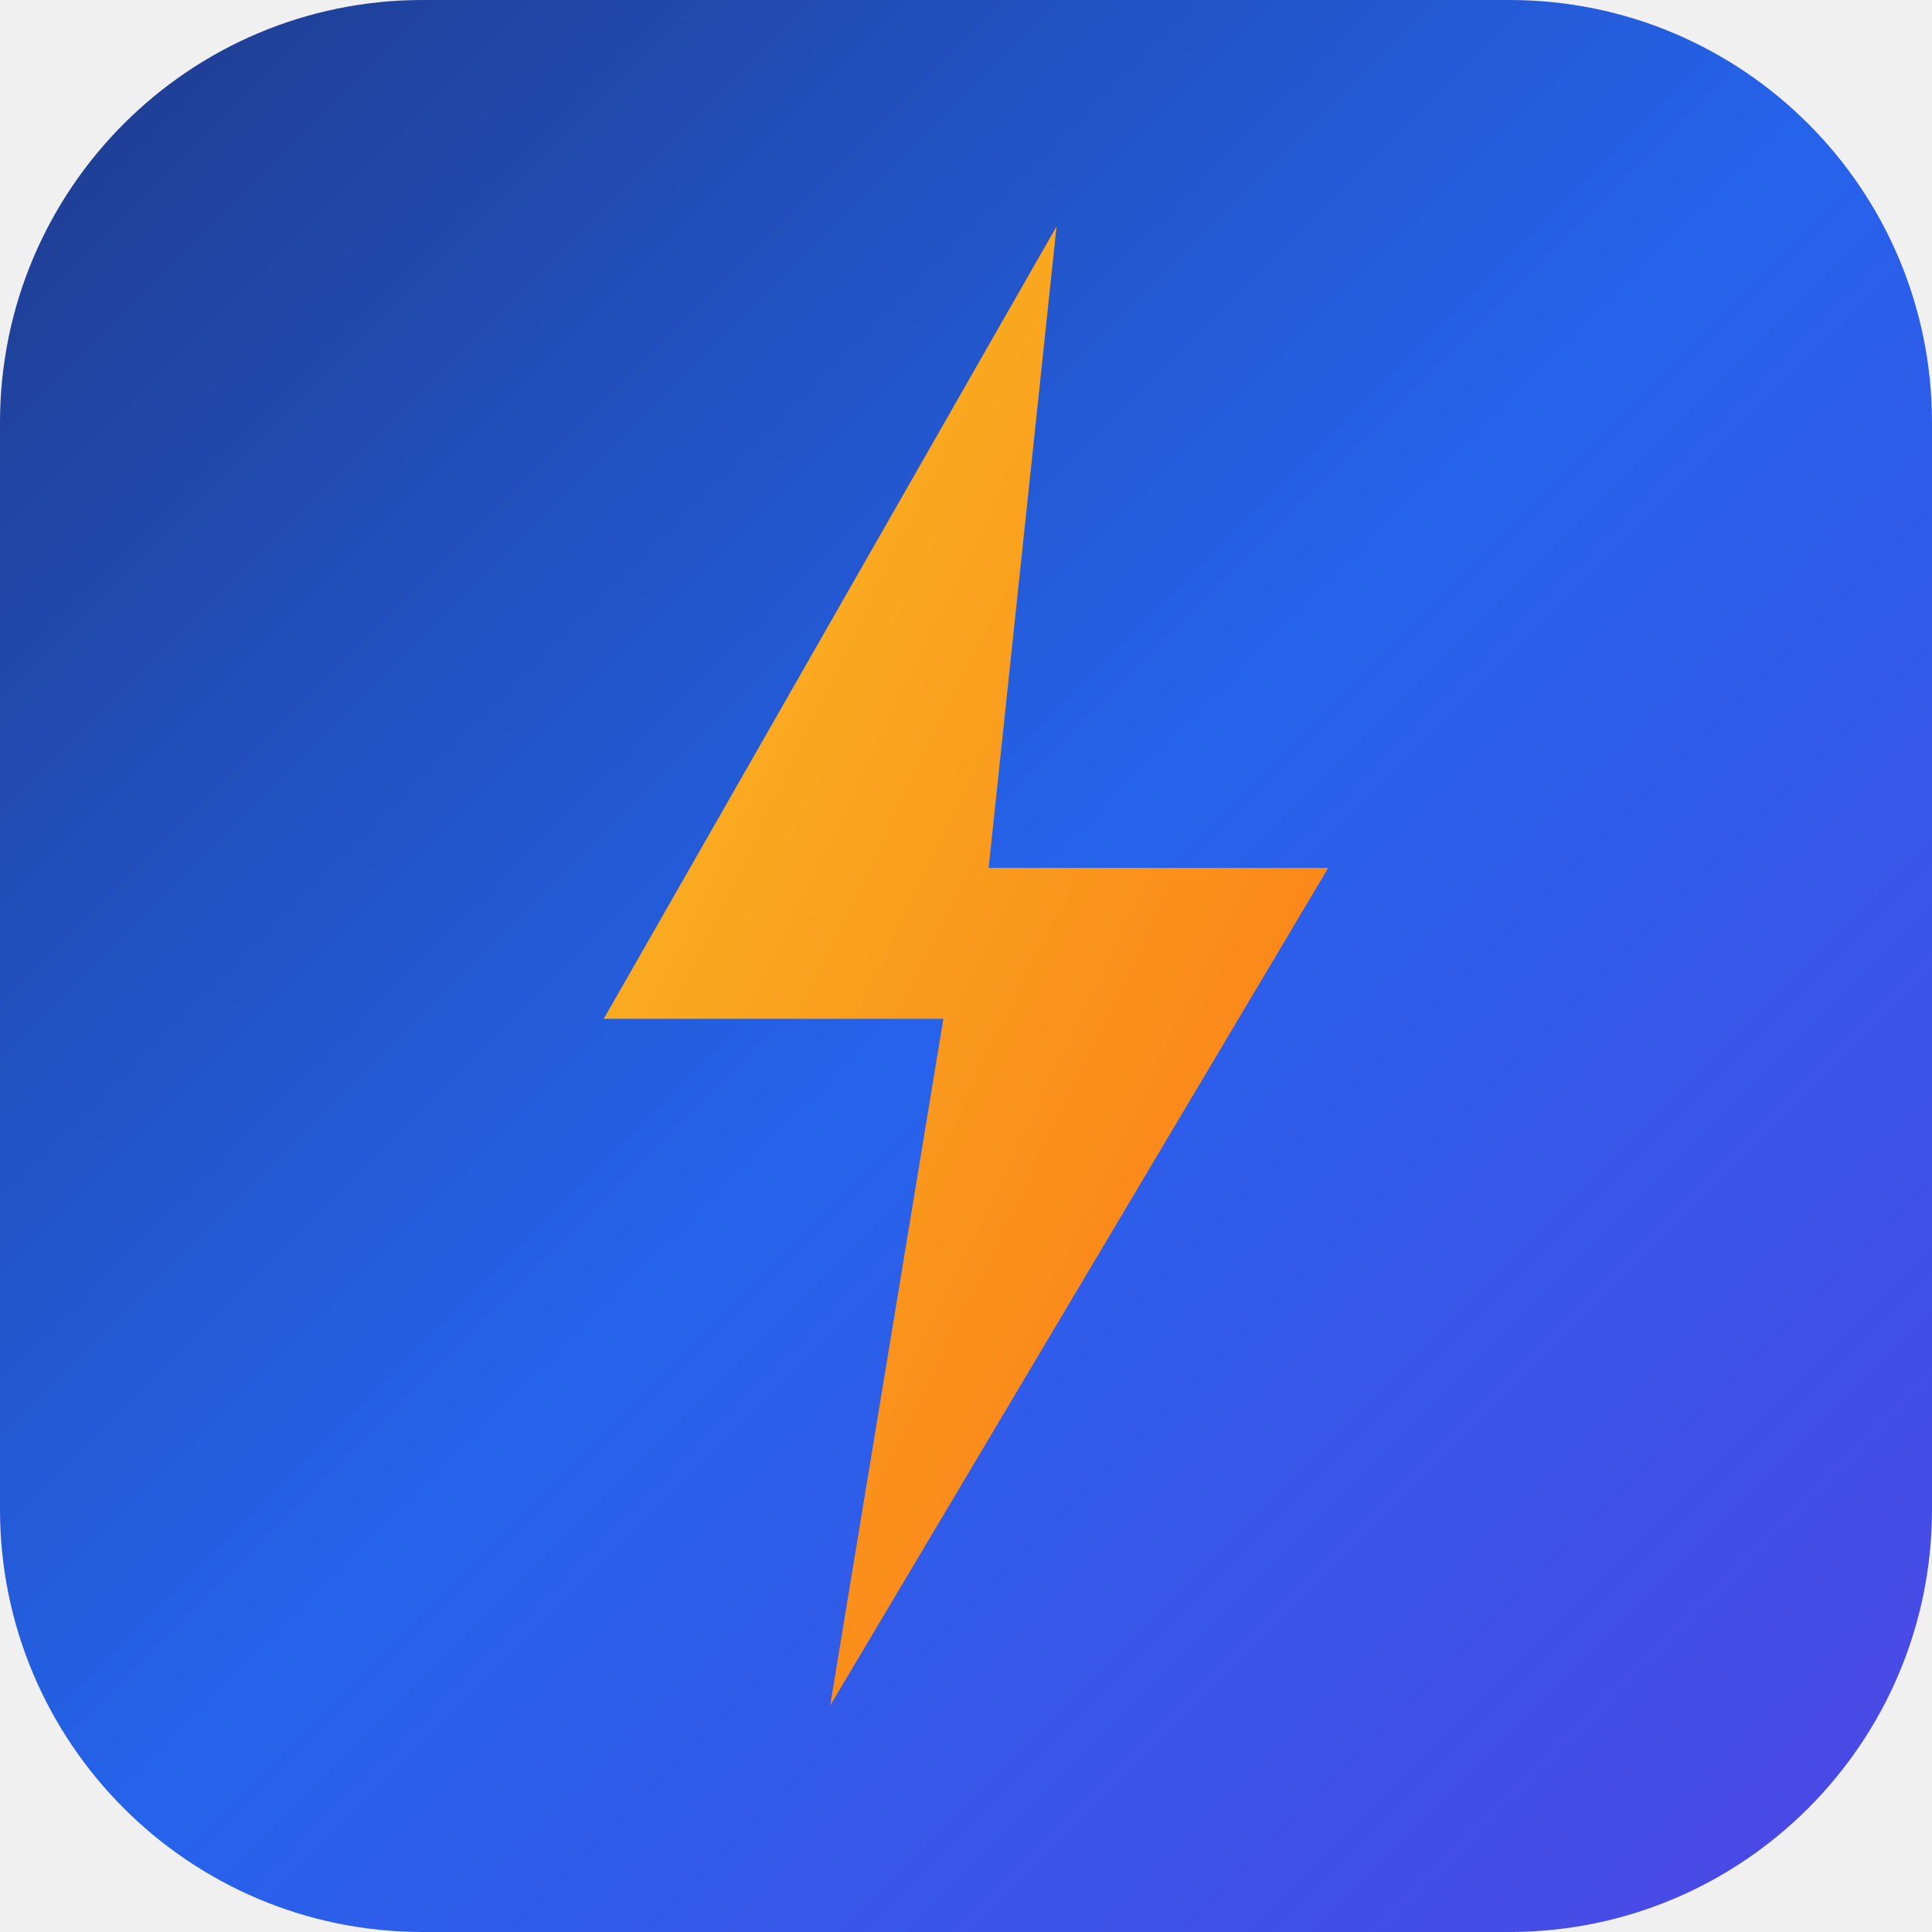
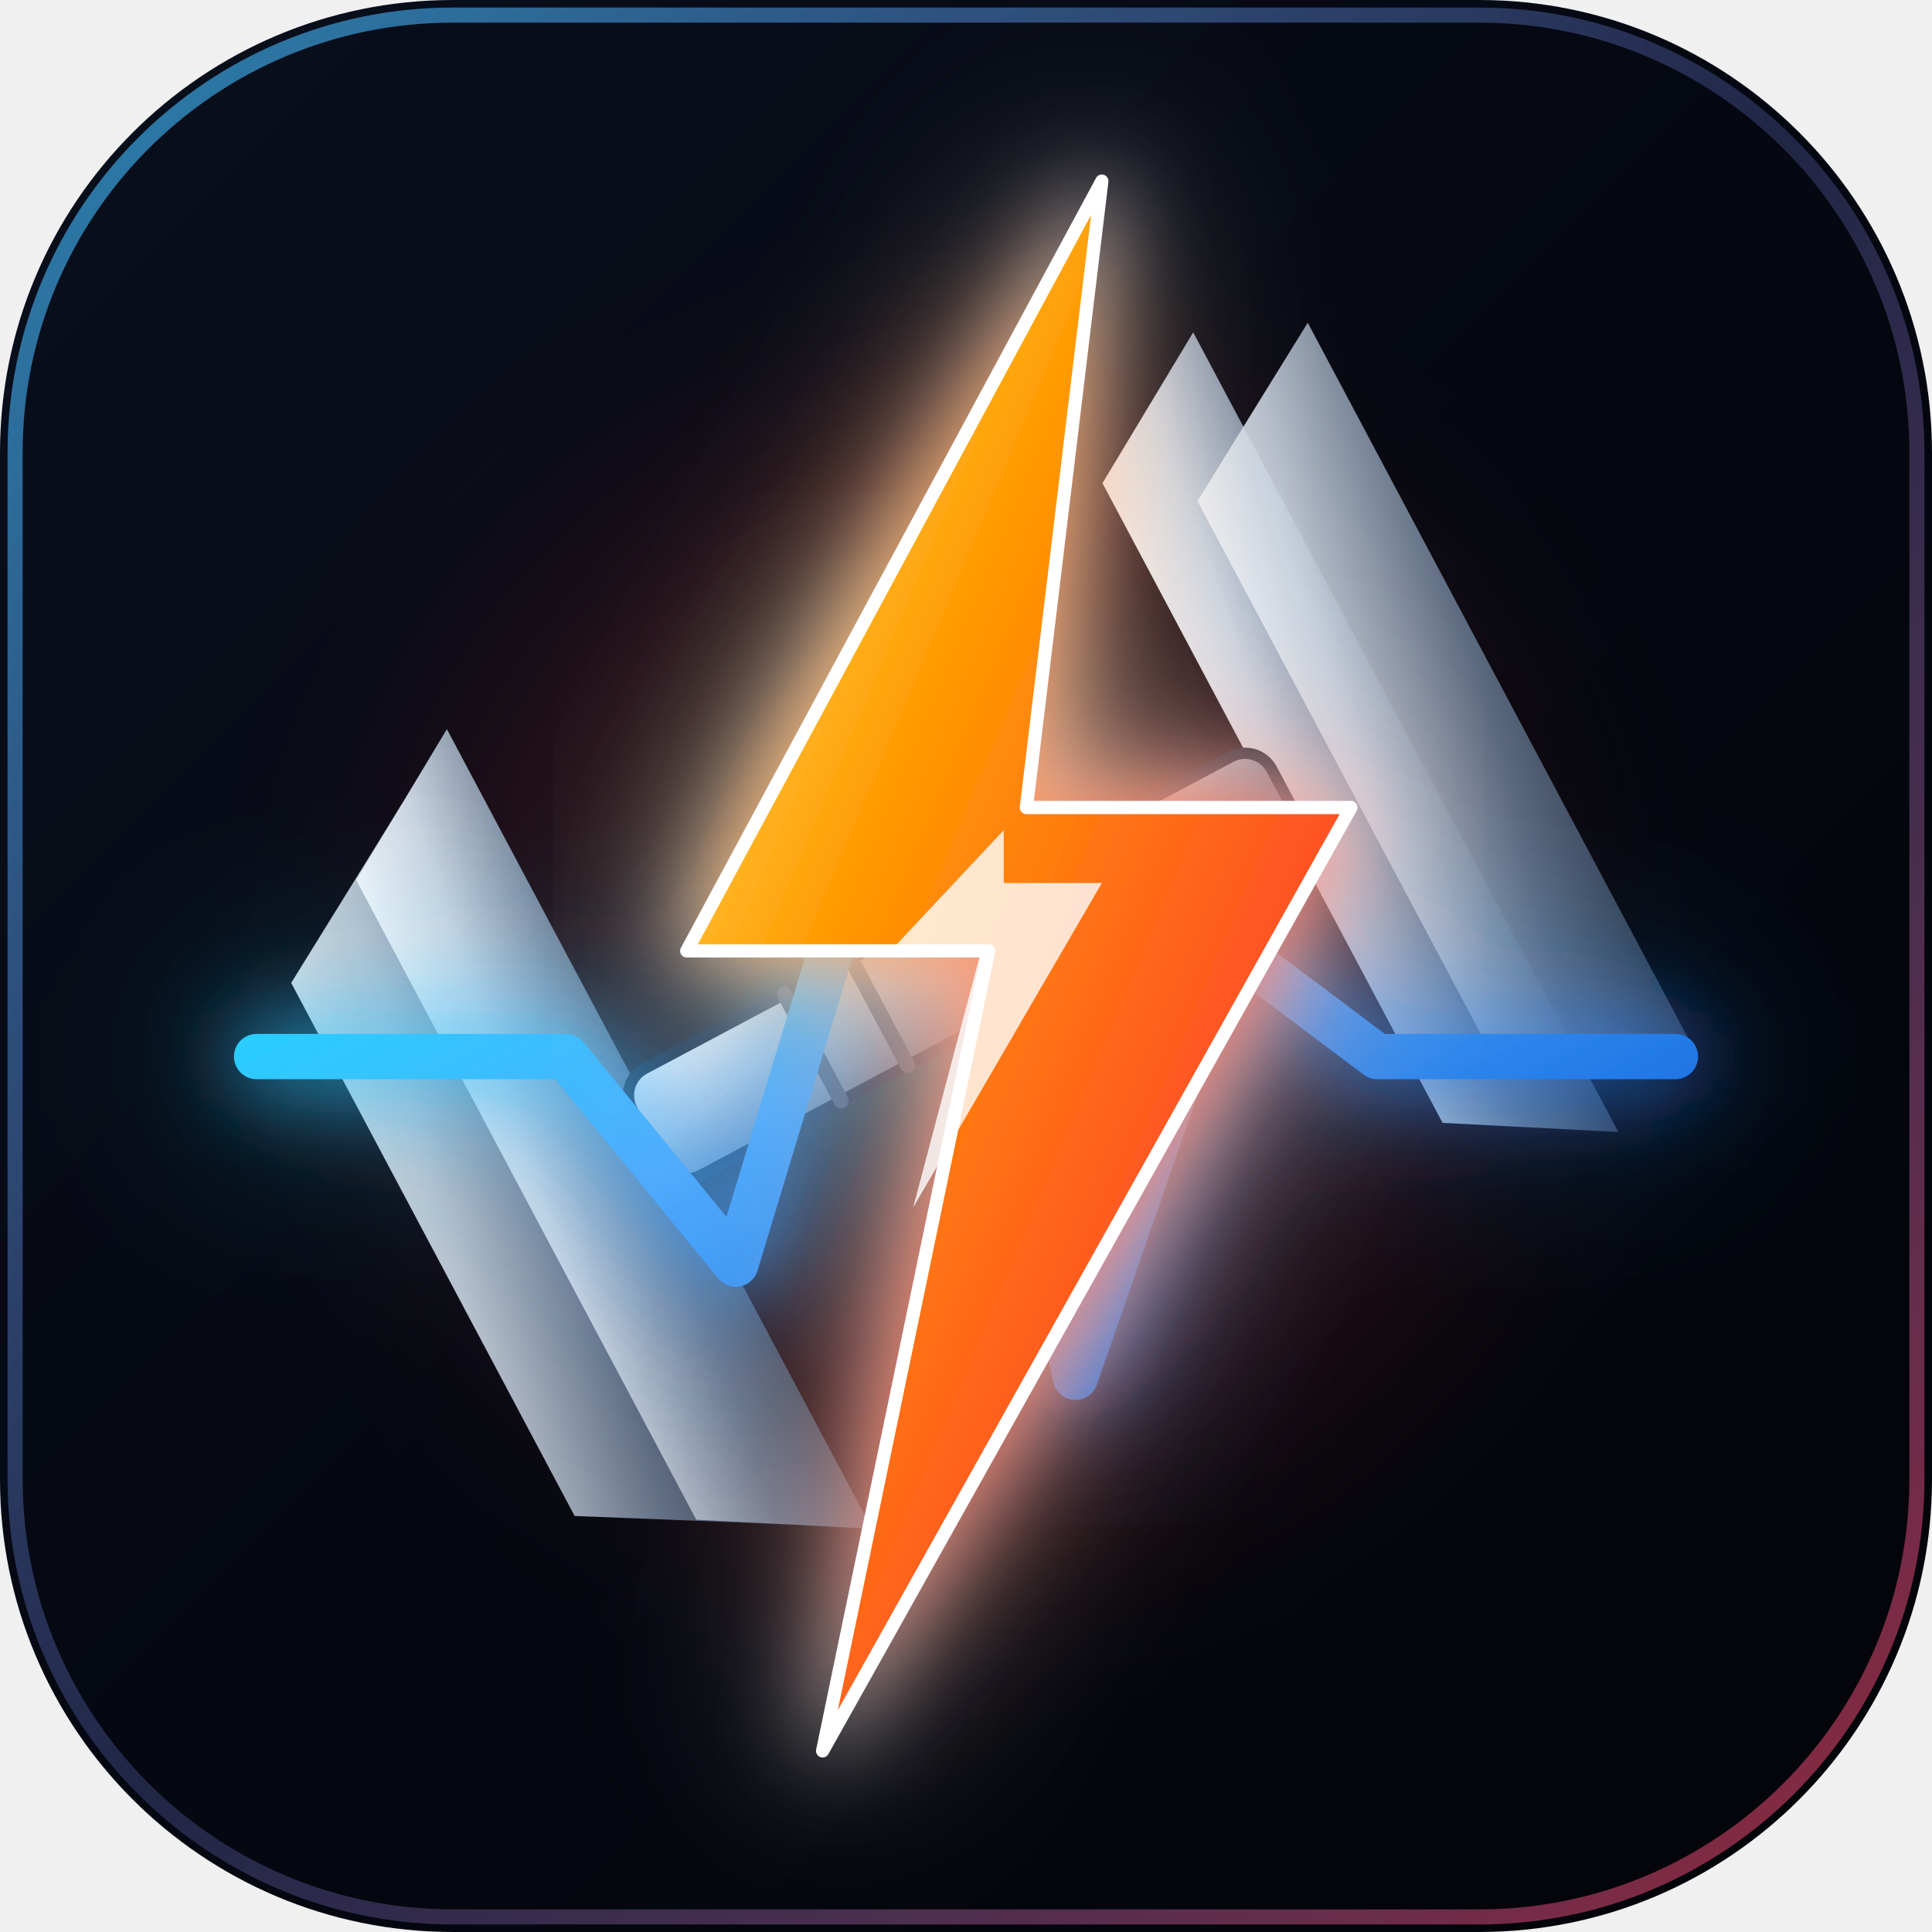
<svg xmlns="http://www.w3.org/2000/svg" viewBox="0 0 512 512" width="512" height="512">
  <defs>
    <linearGradient id="bg" x1="0%" y1="0%" x2="100%" y2="100%">
-       <stop offset="0%" stop-color="#1e3a8a" />
-       <stop offset="50%" stop-color="#2563eb" />
-       <stop offset="100%" stop-color="#4f46e5" />
+       <stop offset="0%" stop-color="#0a0f1d" />
+       <stop offset="50%" stop-color="#050811" />
+       <stop offset="100%" stop-color="#020408" />
    </linearGradient>
-     <linearGradient id="bolt" x1="0%" y1="0%" x2="100%" y2="100%">
-       <stop offset="0%" stop-color="#fbbf24" />
-       <stop offset="100%" stop-color="#f97316" />
+     <linearGradient id="pulseGlow" x1="0%" y1="0%" x2="100%" y2="100%">
+       <stop offset="0%" stop-color="#00f2fe" />
+       <stop offset="50%" stop-color="#4facfe" />
+       <stop offset="100%" stop-color="#0052d4" />
    </linearGradient>
+     <linearGradient id="fireVolt" x1="0%" y1="0%" x2="100%" y2="100%">
+       <stop offset="0%" stop-color="#fffb7d" />
+       <stop offset="35%" stop-color="#ff9900" />
+       <stop offset="80%" stop-color="#ff3b30" />
+       <stop offset="100%" stop-color="#ff007a" />
+     </linearGradient>
+     <linearGradient id="ironSteel" x1="0%" y1="0%" x2="100%" y2="100%">
+       <stop offset="0%" stop-color="#f8fafc" />
+       <stop offset="30%" stop-color="#cbd5e1" />
+       <stop offset="70%" stop-color="#64748b" />
+       <stop offset="100%" stop-color="#334155" />
+     </linearGradient>
+     <linearGradient id="rimGrad" x1="0%" y1="0%" x2="100%" y2="100%">
+       <stop offset="0%" stop-color="#38bdf8" stop-opacity="0.9" />
+       <stop offset="50%" stop-color="#818cf8" stop-opacity="0.3" />
+       <stop offset="100%" stop-color="#f43f5e" stop-opacity="0.8" />
+     </linearGradient>
+     <filter id="neonGlow" x="-20%" y="-20%" width="140%" height="140%">
+       <feGaussianBlur stdDeviation="12" result="blur1" />
+       <feGaussianBlur stdDeviation="24" result="blur2" />
+       <feMerge>
+         <feMergeNode in="blur2" />
+         <feMergeNode in="blur1" />
+         <feMergeNode in="SourceGraphic" />
+       </feMerge>
+     </filter>
+     <radialGradient id="centerBurst" cx="50%" cy="50%" r="50%">
+       <stop offset="0%" stop-color="#00f2fe" stop-opacity="0.35" />
+       <stop offset="60%" stop-color="#ff3b30" stop-opacity="0.1" />
+       <stop offset="100%" stop-color="#050811" stop-opacity="0" />
+     </radialGradient>
  </defs>
-   <rect width="512" height="512" rx="112" fill="url(#bg)" />
-   <path d="M 280 60 L 160 270 L 250 270 L 220 452 L 352 230 L 262 230 Z" fill="url(#bolt)" />
+   <rect width="512" height="512" rx="120" fill="url(#bg)" />
+   <rect width="504" height="504" x="4" y="4" rx="116" fill="none" stroke="url(#rimGrad)" stroke-width="4" stroke-opacity="0.75" />
+   <circle cx="256" cy="256" r="210" fill="url(#centerBurst)" />
+   <g transform="translate(256, 256) rotate(-28) translate(-256, -256)">
+     <path d="M 96 176 L 144 148 L 144 364 L 96 336 Z" fill="url(#ironSteel)" opacity="0.9" />
+     <path d="M 124 160 L 164 136 L 164 376 L 124 352 Z" fill="url(#ironSteel)" />
+     <path d="M 388 136 L 348 160 L 348 352 L 388 376 Z" fill="url(#ironSteel)" />
+     <path d="M 416 148 L 368 176 L 368 336 L 416 364 Z" fill="url(#ironSteel)" opacity="0.9" />
+     <rect x="160" y="240" width="192" height="32" rx="8" fill="url(#ironSteel)" stroke="#1e293b" stroke-width="3" />
+     <line x1="210" y1="240" x2="210" y2="272" stroke="#475569" stroke-width="4" stroke-linecap="round" />
+     <line x1="230" y1="240" x2="230" y2="272" stroke="#475569" stroke-width="4" stroke-linecap="round" />
+     <line x1="282" y1="240" x2="282" y2="272" stroke="#475569" stroke-width="4" stroke-linecap="round" />
+     <line x1="302" y1="240" x2="302" y2="272" stroke="#475569" stroke-width="4" stroke-linecap="round" />
+   </g>
+   <path d="M 68 280 L 150 280 L 195 335 L 245 170 L 285 365 L 325 250 L 365 280 L 444 280" fill="none" stroke="url(#pulseGlow)" stroke-width="12" stroke-linecap="round" stroke-linejoin="round" filter="url(#neonGlow)" />
+   <path d="M 292 48             L 182 252             L 262 252             L 218 464             L 358 214             L 272 214             Z" fill="url(#fireVolt)" stroke="#ffffff" stroke-width="3.5" stroke-linejoin="round" filter="url(#neonGlow)" />
+   <polygon points="266,220 236,252 260,252 242,320 292,234 266,234" fill="#ffffff" opacity="0.8" />
</svg>
